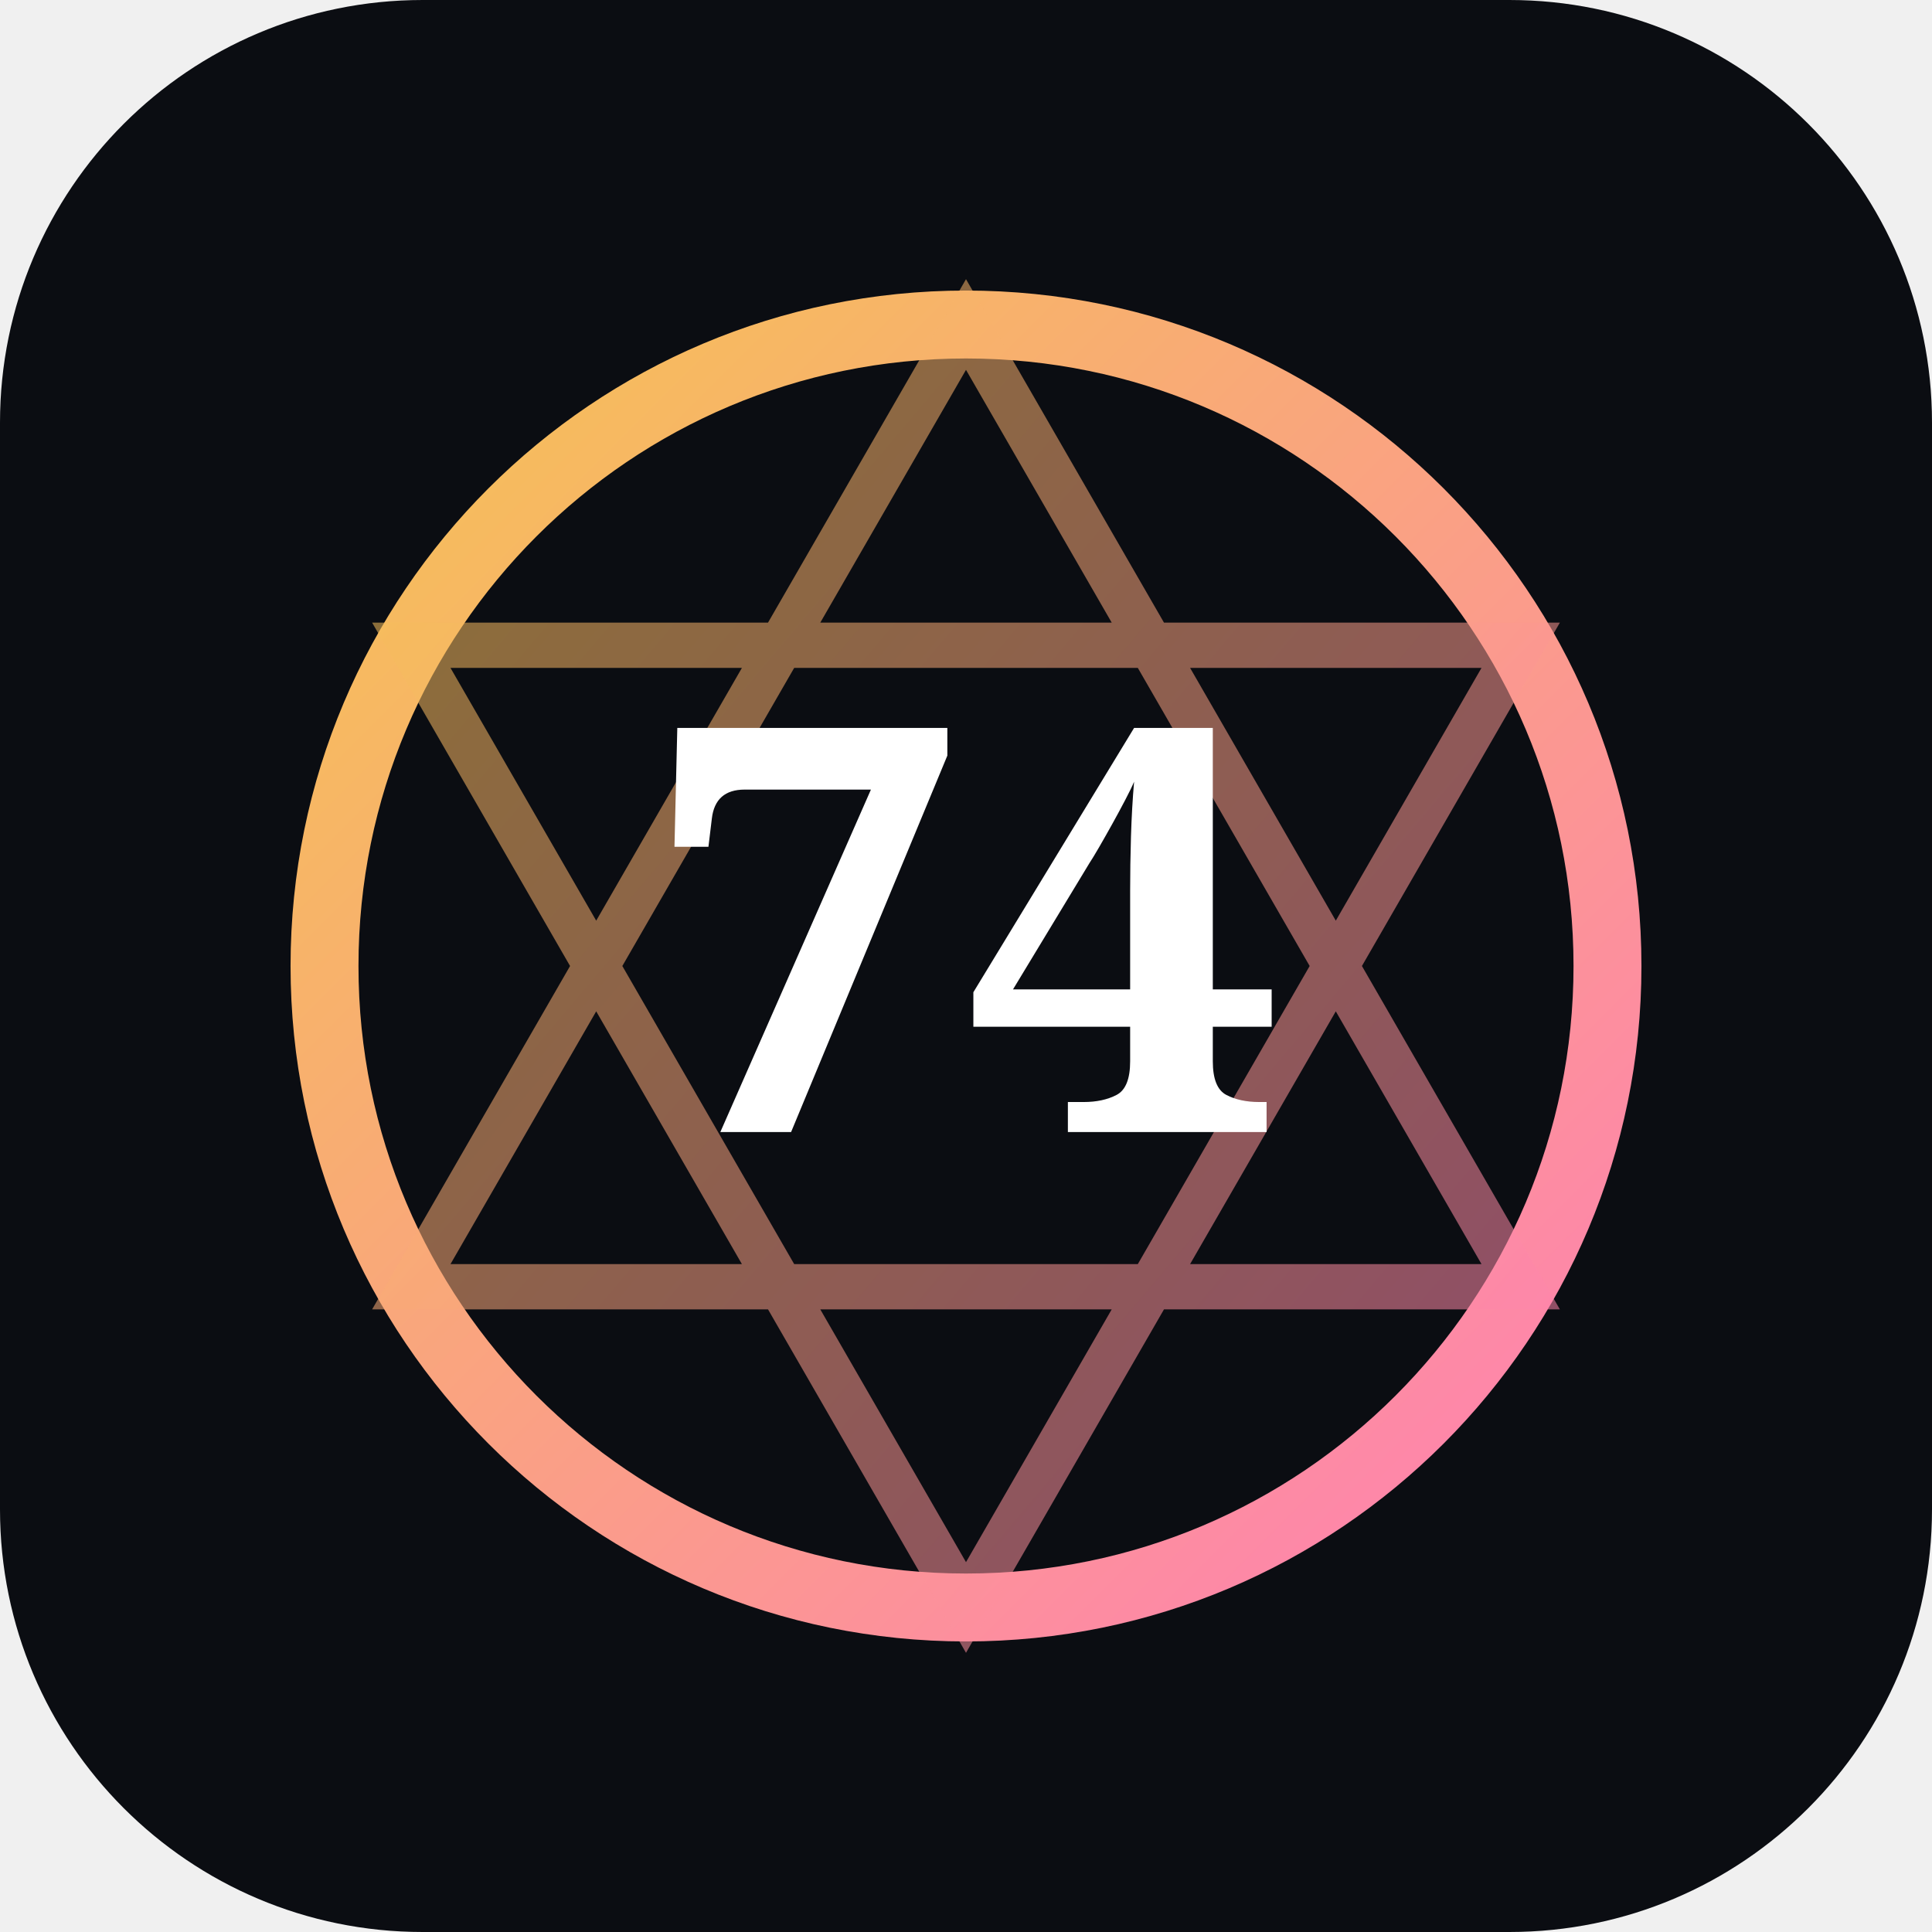
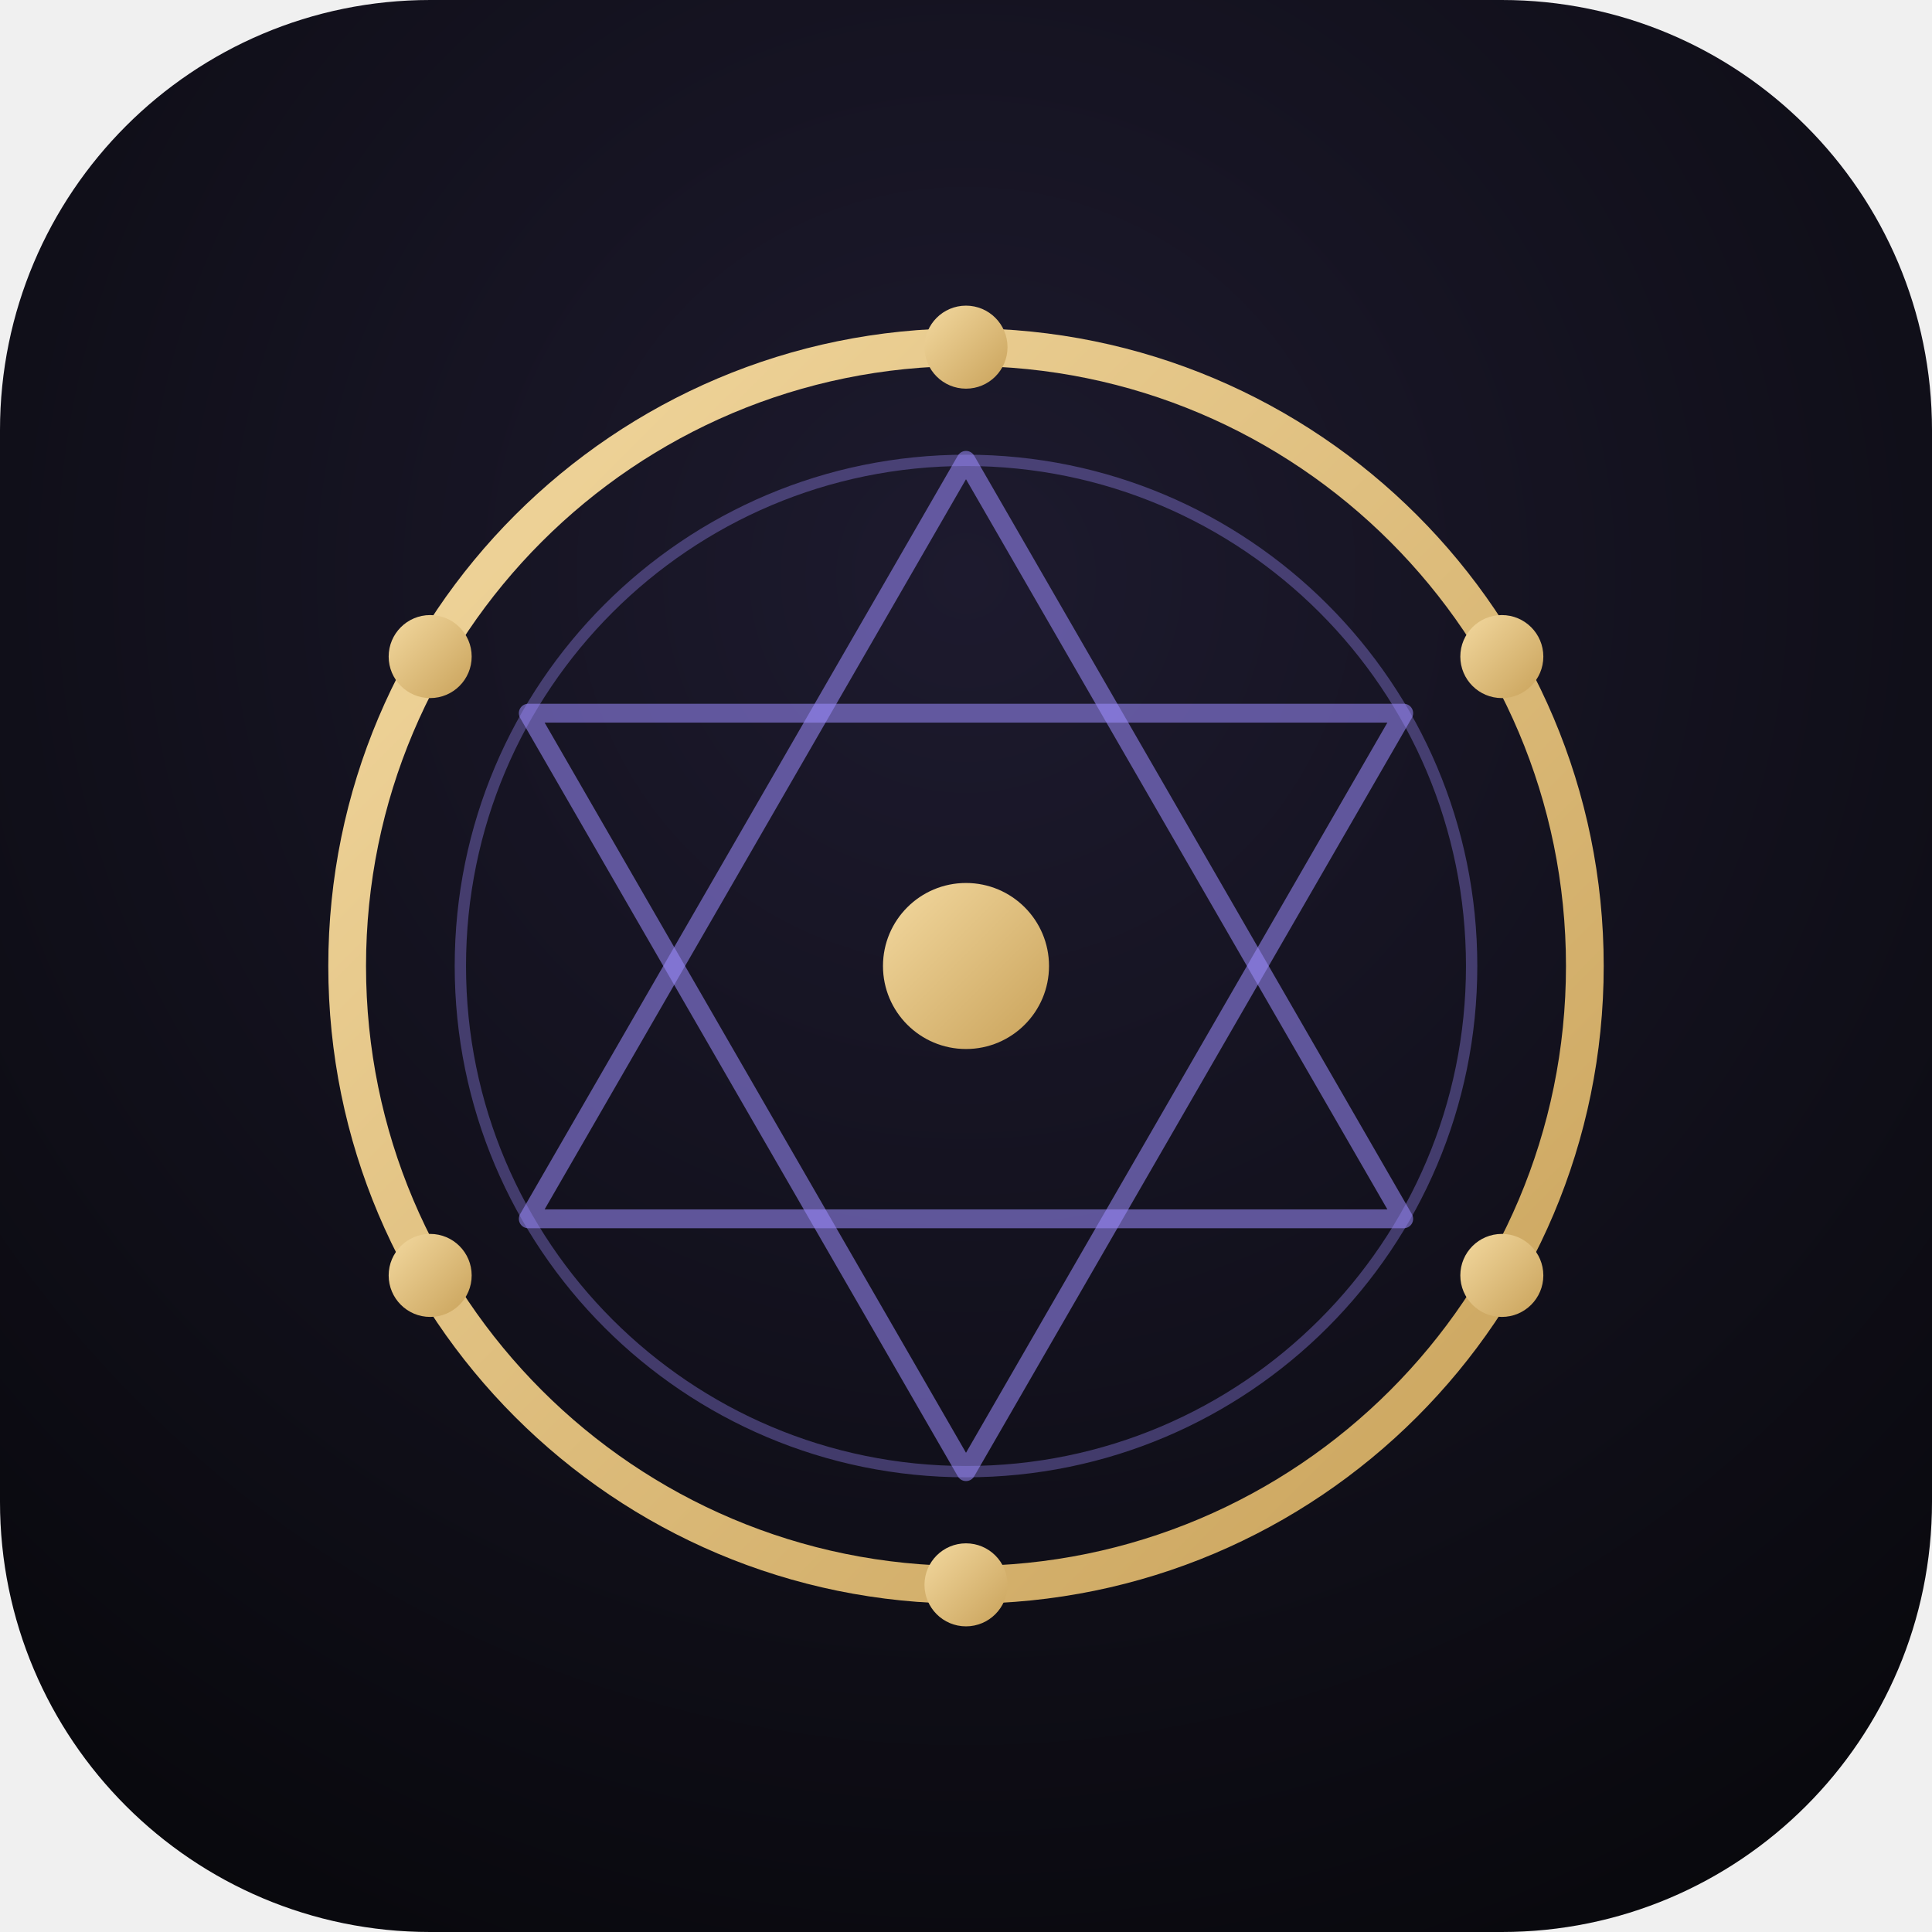
<svg xmlns="http://www.w3.org/2000/svg" viewBox="0 0 512 512">
  <defs>
-     <linearGradient id="g" x1="0" y1="0" x2="1" y2="1">
-       <stop offset="0" stop-color="#f5c451" />
-       <stop offset="1" stop-color="#ff7eb6" />
+     <radialGradient id="bg" cx="50%" cy="30%" r="80%">
+       <stop offset="0" stop-color="#1d1a2e" />
+       <stop offset="1" stop-color="#08080c" />
+     </radialGradient>
+     <linearGradient id="au" x1="0" y1="0" x2="1" y2="1">
+       <stop offset="0" stop-color="#F3D9A0" />
+       <stop offset="1" stop-color="#C9A25A" />
    </linearGradient>
  </defs>
-   <rect width="512" height="512" rx="112" fill="#0b0d12" />
-   <circle cx="256" cy="256" r="170" fill="none" stroke="url(#g)" stroke-width="18" />
-   <path d="M256 86 L403 341 L109 341 Z M256 426 L109 171 L403 171 Z" fill="none" stroke="url(#g)" stroke-width="12" opacity=".55" />
-   <text x="256" y="300" font-family="Georgia,serif" font-size="150" font-weight="700" fill="#fff" text-anchor="middle">74</text>
+   <rect width="512" height="512" rx="114" fill="url(#bg)" />
+   <circle cx="256" cy="256" r="164" fill="none" stroke="url(#au)" stroke-width="10" />
+   <circle cx="256" cy="256" r="134" fill="none" stroke="#9D8CFF" stroke-opacity=".35" stroke-width="3" />
+   <g fill="none" stroke="#9D8CFF" stroke-opacity=".55" stroke-width="5" stroke-linejoin="round">
+     <path d="M256 122 L372 323 L140 323 Z" />
+     <path d="M256 390 L140 189 L372 189 Z" />
+   </g>
+   <g fill="url(#au)">
+     <circle cx="256" cy="92" r="11" />
+     <circle cx="398" cy="174" r="11" />
+     <circle cx="398" cy="338" r="11" />
+     <circle cx="256" cy="420" r="11" />
+     <circle cx="114" cy="338" r="11" />
+     <circle cx="114" cy="174" r="11" />
+     <circle cx="256" cy="256" r="22" />
+   </g>
</svg>
